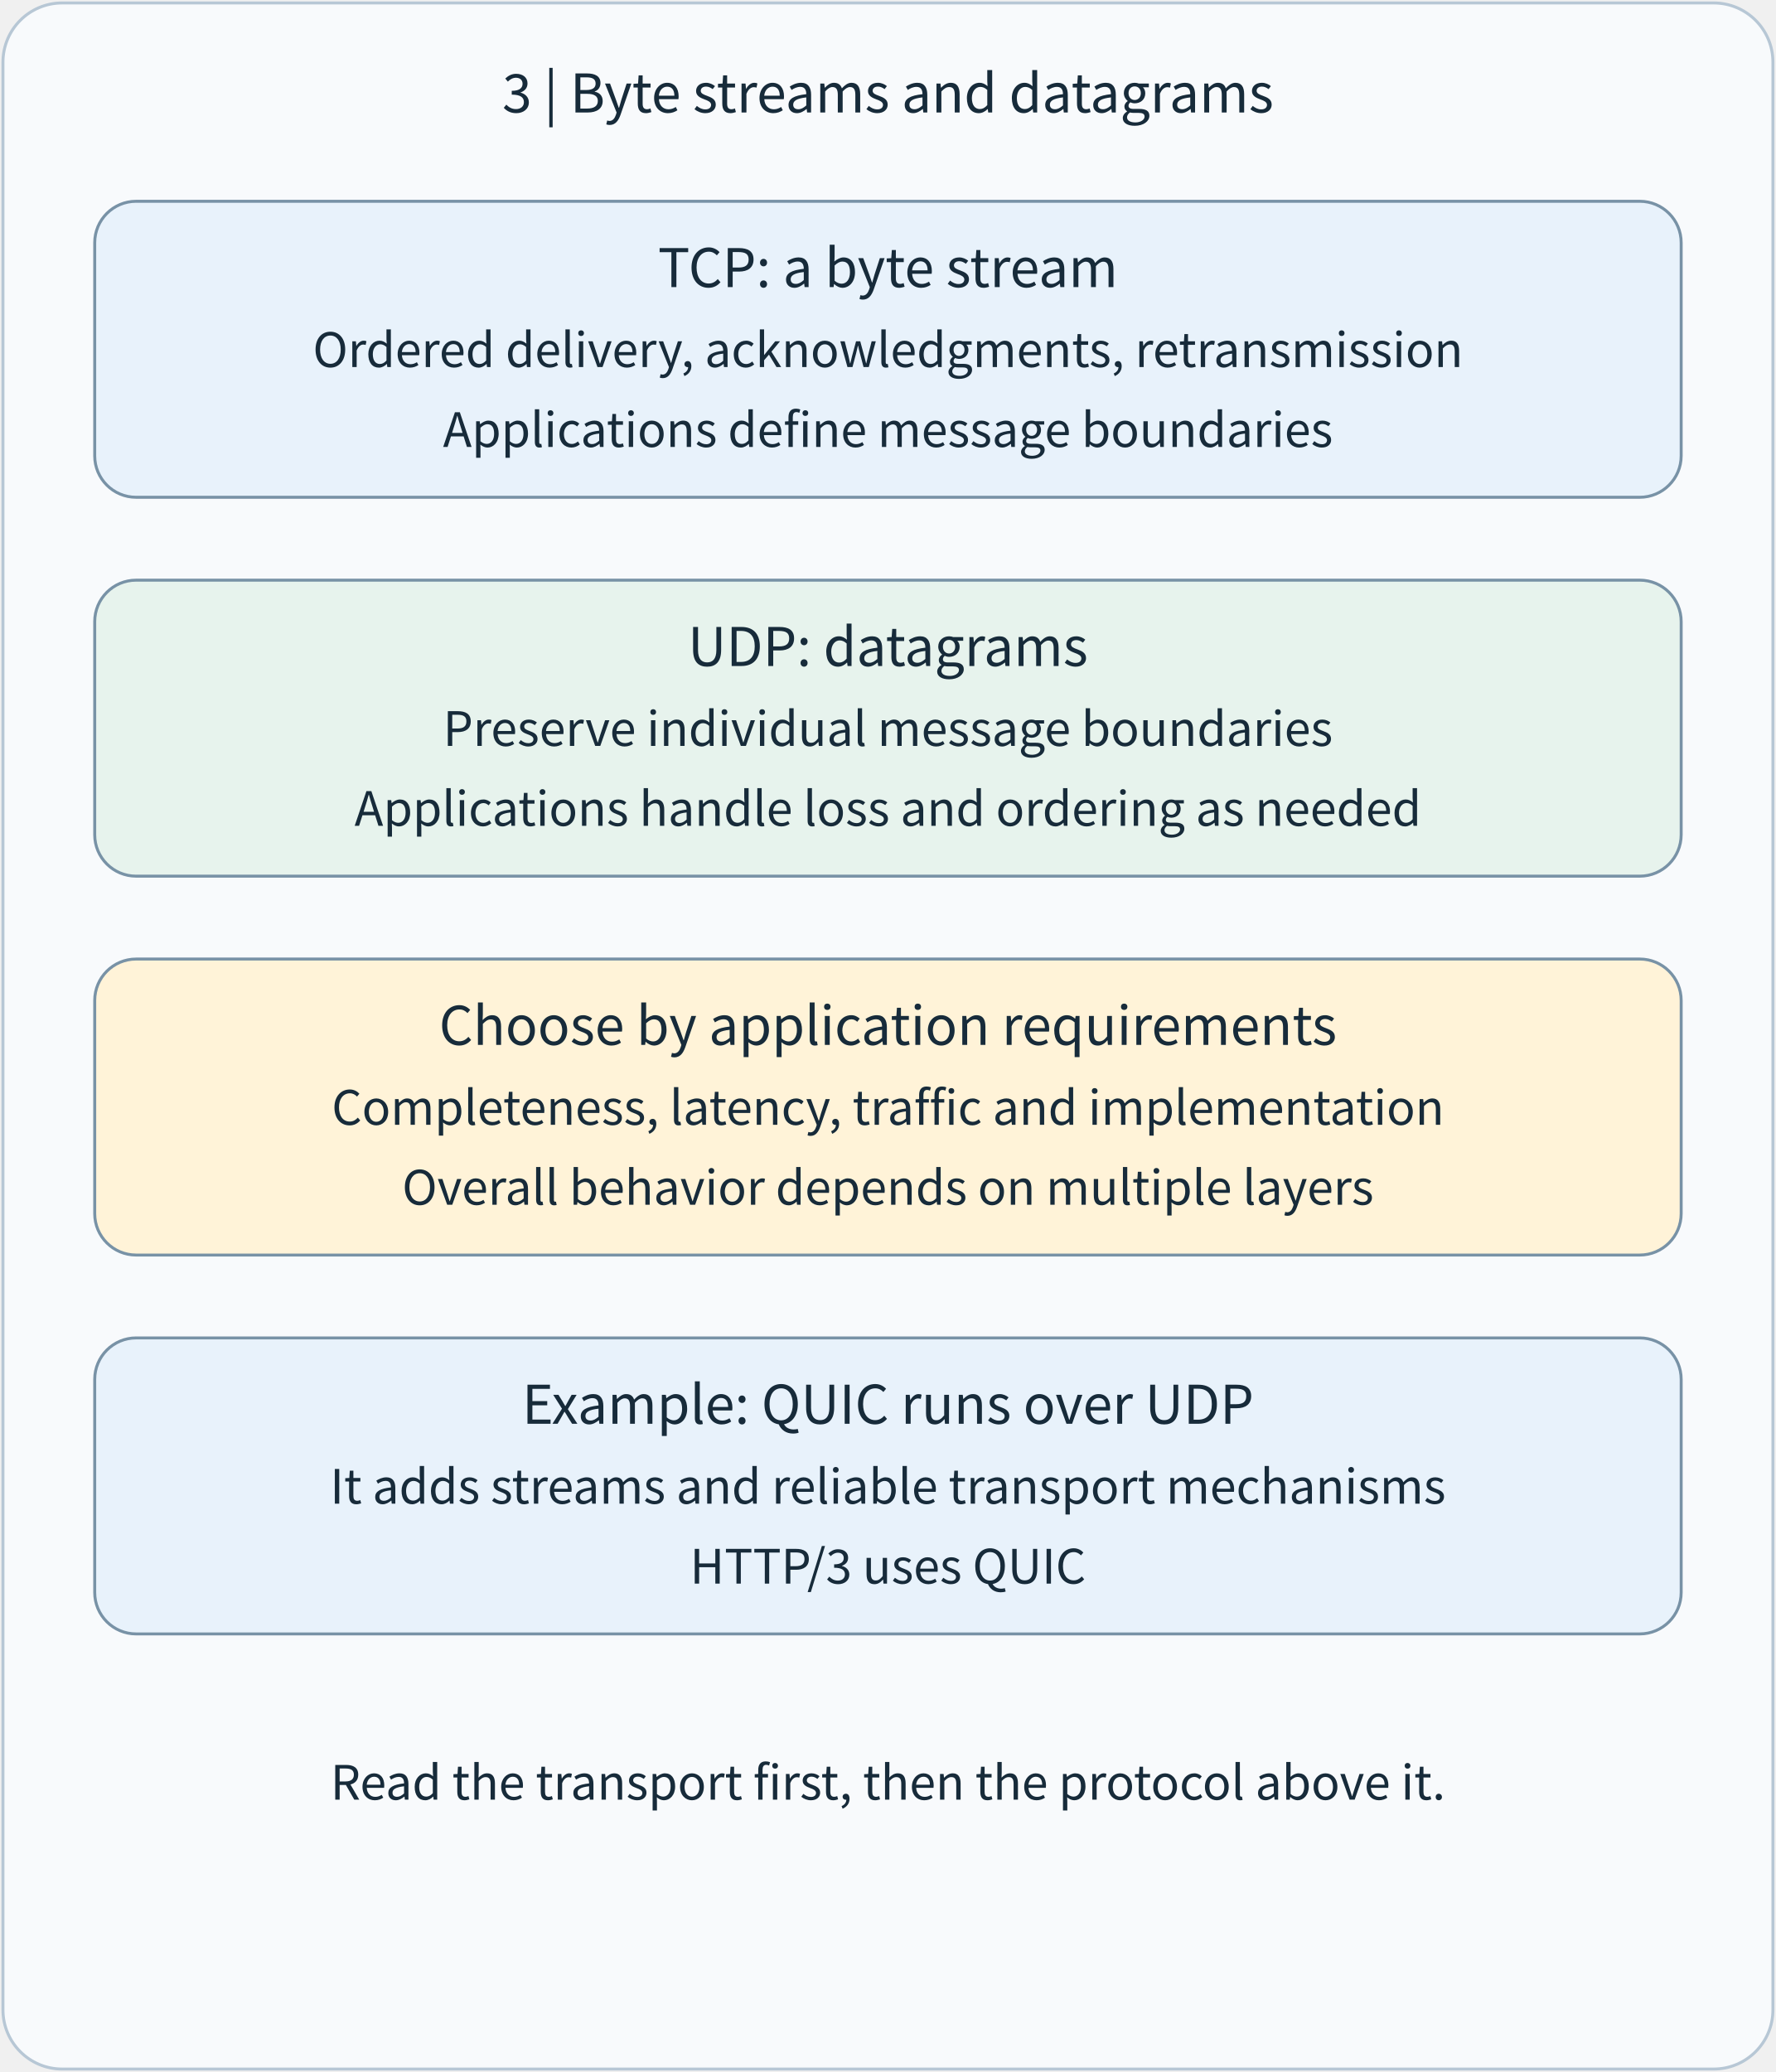
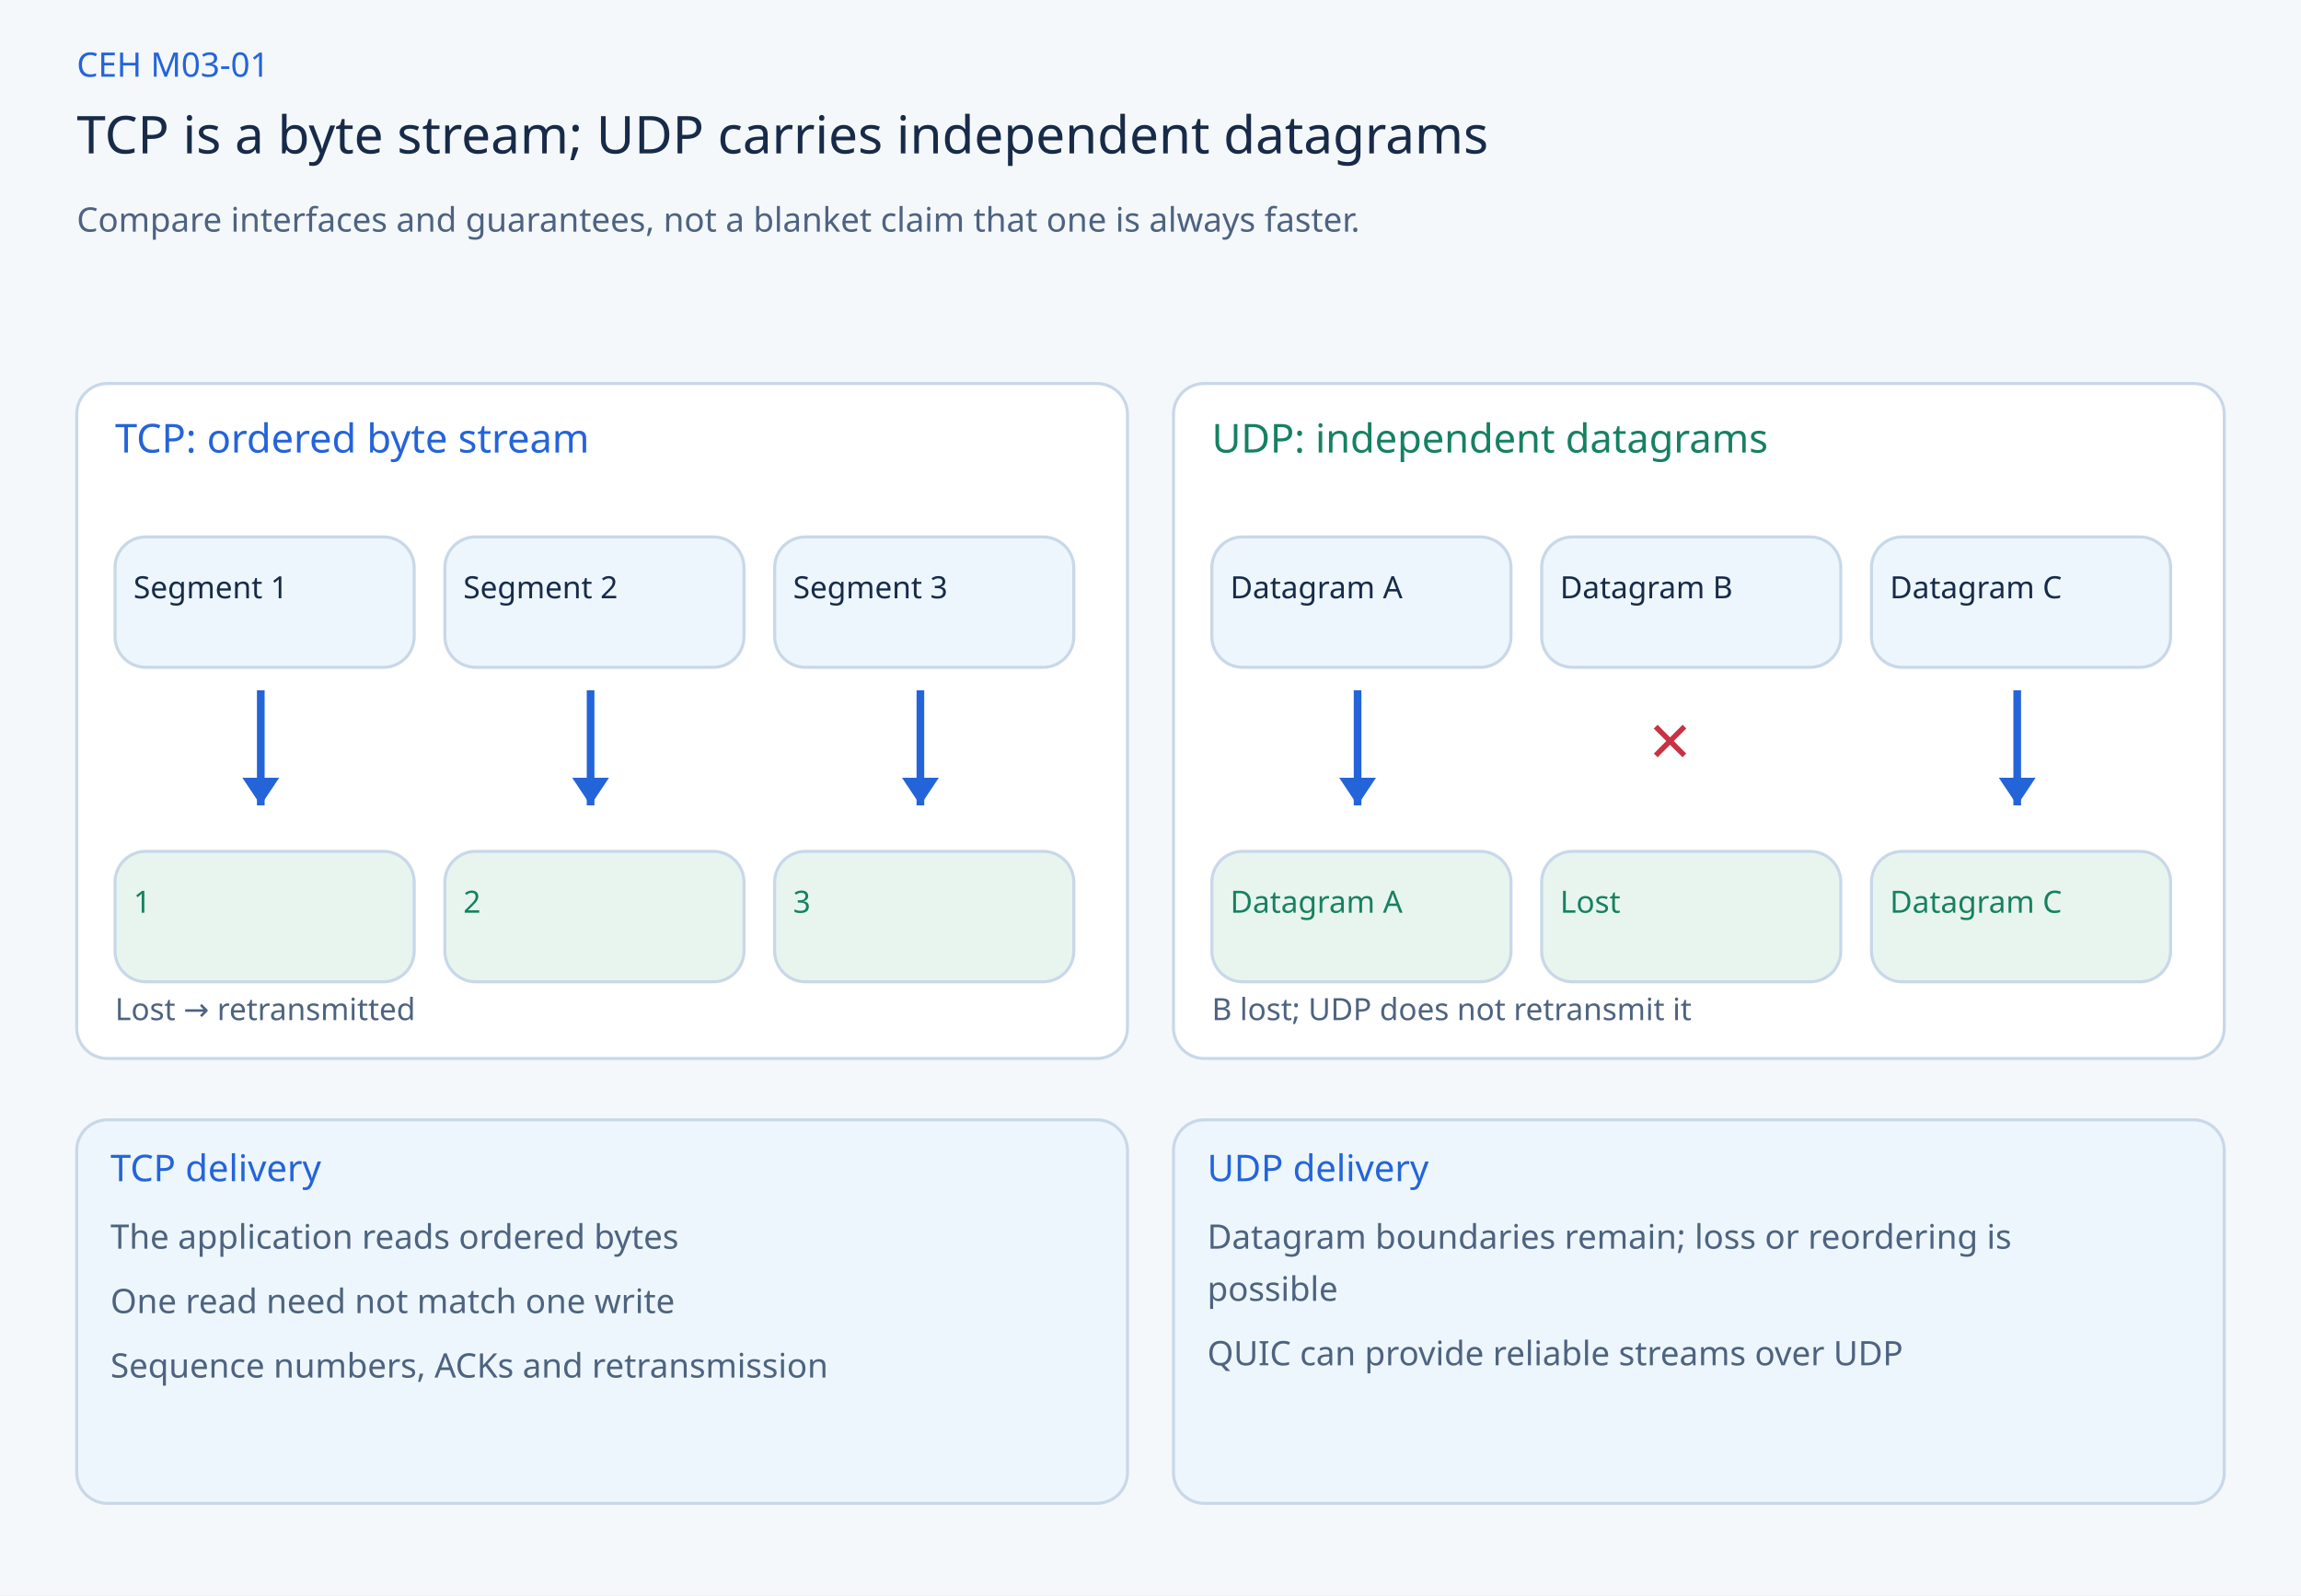
- <svg xmlns="http://www.w3.org/2000/svg" viewBox="0 0 600 700" role="img" aria-labelledby="title desc">
-   <defs>
-     <marker id="arrow" viewBox="0 0 10 10" refX="9" refY="5" markerWidth="7" markerHeight="7" orient="auto">
-       <path d="M 0 0 L 10 5 L 0 10 z" fill="#41617b" />
-     </marker>
-   </defs>
-   <rect x="1" y="1" width="598" height="698" rx="20" fill="#f8fafc" stroke="#b7c7d5" />
-   <text x="300" y="38" text-anchor="middle" font-family="Noto Sans CJK TC,sans-serif" font-size="18" fill="#172b3a">3 | Byte streams and datagrams</text>
-   <rect x="32" y="68" width="536" height="100" rx="14" fill="#e8f2fb" stroke="#7892a6" />
-   <text x="300" y="97" text-anchor="middle" font-family="Noto Sans CJK TC,sans-serif" font-size="18" fill="#172b3a">TCP: a byte stream</text>
-   <text x="300" y="124" text-anchor="middle" font-family="Noto Sans CJK TC,sans-serif" font-size="16" fill="#172b3a">Ordered delivery, acknowledgments, retransmission</text>
-   <text x="300" y="151" text-anchor="middle" font-family="Noto Sans CJK TC,sans-serif" font-size="16" fill="#172b3a">Applications define message boundaries</text>
-   <rect x="32" y="196" width="536" height="100" rx="14" fill="#e7f3ed" stroke="#7892a6" />
-   <text x="300" y="225" text-anchor="middle" font-family="Noto Sans CJK TC,sans-serif" font-size="18" fill="#172b3a">UDP: datagrams</text>
-   <text x="300" y="252" text-anchor="middle" font-family="Noto Sans CJK TC,sans-serif" font-size="16" fill="#172b3a">Preserve individual message boundaries</text>
-   <text x="300" y="279" text-anchor="middle" font-family="Noto Sans CJK TC,sans-serif" font-size="16" fill="#172b3a">Applications handle loss and ordering as needed</text>
-   <rect x="32" y="324" width="536" height="100" rx="14" fill="#fff3d8" stroke="#7892a6" />
-   <text x="300" y="353" text-anchor="middle" font-family="Noto Sans CJK TC,sans-serif" font-size="18" fill="#172b3a">Choose by application requirements</text>
-   <text x="300" y="380" text-anchor="middle" font-family="Noto Sans CJK TC,sans-serif" font-size="16" fill="#172b3a">Completeness, latency, traffic and implementation</text>
-   <text x="300" y="407" text-anchor="middle" font-family="Noto Sans CJK TC,sans-serif" font-size="16" fill="#172b3a">Overall behavior depends on multiple layers</text>
-   <rect x="32" y="452" width="536" height="100" rx="14" fill="#e8f2fb" stroke="#7892a6" />
-   <text x="300" y="481" text-anchor="middle" font-family="Noto Sans CJK TC,sans-serif" font-size="18" fill="#172b3a">Example: QUIC runs over UDP</text>
-   <text x="300" y="508" text-anchor="middle" font-family="Noto Sans CJK TC,sans-serif" font-size="16" fill="#172b3a">It adds streams and reliable transport mechanisms</text>
-   <text x="300" y="535" text-anchor="middle" font-family="Noto Sans CJK TC,sans-serif" font-size="16" fill="#172b3a">HTTP/3 uses QUIC</text>
-   <text x="300" y="608" text-anchor="middle" font-family="Noto Sans CJK TC,sans-serif" font-size="16" fill="#172b3a">Read the transport first, then the protocol above it.</text>
+ <svg xmlns="http://www.w3.org/2000/svg" viewBox="0 0 900 624" role="img" aria-labelledby="title desc">
+   <g transform="scale(0.6)">
+     <rect width="1500" height="1040" fill="#f5f8fb" />
+     <text x="50" y="50" font-size="22" fill="#2464d9" font-family="sans-serif">CEH M03-01</text>
+     <text x="50" y="100" font-size="34" fill="#172b49" font-family="sans-serif">TCP is a byte stream; UDP carries independent datagrams</text>
+     <text x="50" y="151" font-size="22" fill="#4d6380" font-family="sans-serif">Compare interfaces and guarantees, not a blanket claim that one is always faster.</text>
+     <rect x="50" y="250" width="685" height="440" rx="20" fill="#ffffff" stroke="#c9d8e8" stroke-width="2" />
+     <text x="75" y="295" font-size="26" fill="#2464d9" font-family="sans-serif">TCP: ordered byte stream</text>
+     <rect x="75" y="350" width="195" height="85" rx="20" fill="#edf6fc" stroke="#c9d8e8" stroke-width="2" />
+     <text x="87" y="390" font-size="20" fill="#172b49" font-family="sans-serif">Segment 1</text>
+     <path d="M170 450 L170 525" stroke="#2464d9" stroke-width="5" fill="none" />
+     <polygon points="170,525 158,507 182,507" fill="#2464d9" />
+     <rect x="75" y="555" width="195" height="85" rx="20" fill="#e8f5ef" stroke="#c9d8e8" stroke-width="2" />
+     <text x="87" y="595" font-size="20" fill="#168161" font-family="sans-serif">1</text>
+     <rect x="290" y="350" width="195" height="85" rx="20" fill="#edf6fc" stroke="#c9d8e8" stroke-width="2" />
+     <text x="302" y="390" font-size="20" fill="#172b49" font-family="sans-serif">Segment 2</text>
+     <path d="M385 450 L385 525" stroke="#2464d9" stroke-width="5" fill="none" />
+     <polygon points="385,525 373,507 397,507" fill="#2464d9" />
+     <rect x="290" y="555" width="195" height="85" rx="20" fill="#e8f5ef" stroke="#c9d8e8" stroke-width="2" />
+     <text x="302" y="595" font-size="20" fill="#168161" font-family="sans-serif">2</text>
+     <rect x="505" y="350" width="195" height="85" rx="20" fill="#edf6fc" stroke="#c9d8e8" stroke-width="2" />
+     <text x="517" y="390" font-size="20" fill="#172b49" font-family="sans-serif">Segment 3</text>
+     <path d="M600 450 L600 525" stroke="#2464d9" stroke-width="5" fill="none" />
+     <polygon points="600,525 588,507 612,507" fill="#2464d9" />
+     <rect x="505" y="555" width="195" height="85" rx="20" fill="#e8f5ef" stroke="#c9d8e8" stroke-width="2" />
+     <text x="517" y="595" font-size="20" fill="#168161" font-family="sans-serif">3</text>
+     <text x="75" y="665" font-size="20" fill="#4d6380" font-family="sans-serif">Lost → retransmitted</text>
+     <rect x="50" y="730" width="685" height="250" rx="20" fill="#edf6fc" stroke="#c9d8e8" stroke-width="2" />
+     <text x="72" y="770" font-size="24" fill="#2464d9" font-family="sans-serif">TCP delivery</text>
+     <text x="72" y="814" font-size="22" fill="#4d6380" font-family="sans-serif">The application reads ordered bytes</text>
+     <text x="72" y="856" font-size="22" fill="#4d6380" font-family="sans-serif">One read need not match one write</text>
+     <text x="72" y="898" font-size="22" fill="#4d6380" font-family="sans-serif">Sequence numbers, ACKs and retransmission</text>
+     <rect x="765" y="250" width="685" height="440" rx="20" fill="#ffffff" stroke="#c9d8e8" stroke-width="2" />
+     <text x="790" y="295" font-size="26" fill="#168161" font-family="sans-serif">UDP: independent datagrams</text>
+     <rect x="790" y="350" width="195" height="85" rx="20" fill="#edf6fc" stroke="#c9d8e8" stroke-width="2" />
+     <text x="802" y="390" font-size="20" fill="#172b49" font-family="sans-serif">Datagram A</text>
+     <path d="M885 450 L885 525" stroke="#2464d9" stroke-width="5" fill="none" />
+     <polygon points="885,525 873,507 897,507" fill="#2464d9" />
+     <rect x="790" y="555" width="195" height="85" rx="20" fill="#e8f5ef" stroke="#c9d8e8" stroke-width="2" />
+     <text x="802" y="595" font-size="20" fill="#168161" font-family="sans-serif">Datagram A</text>
+     <rect x="1005" y="350" width="195" height="85" rx="20" fill="#edf6fc" stroke="#c9d8e8" stroke-width="2" />
+     <text x="1017" y="390" font-size="20" fill="#172b49" font-family="sans-serif">Datagram B</text>
+     <text x="1075" y="500" font-size="48" fill="#c83243" font-family="sans-serif">×</text>
+     <rect x="1005" y="555" width="195" height="85" rx="20" fill="#e8f5ef" stroke="#c9d8e8" stroke-width="2" />
+     <text x="1017" y="595" font-size="20" fill="#168161" font-family="sans-serif">Lost</text>
+     <rect x="1220" y="350" width="195" height="85" rx="20" fill="#edf6fc" stroke="#c9d8e8" stroke-width="2" />
+     <text x="1232" y="390" font-size="20" fill="#172b49" font-family="sans-serif">Datagram C</text>
+     <path d="M1315 450 L1315 525" stroke="#2464d9" stroke-width="5" fill="none" />
+     <polygon points="1315,525 1303,507 1327,507" fill="#2464d9" />
+     <rect x="1220" y="555" width="195" height="85" rx="20" fill="#e8f5ef" stroke="#c9d8e8" stroke-width="2" />
+     <text x="1232" y="595" font-size="20" fill="#168161" font-family="sans-serif">Datagram C</text>
+     <text x="790" y="665" font-size="20" fill="#4d6380" font-family="sans-serif">B lost; UDP does not retransmit it</text>
+     <rect x="765" y="730" width="685" height="250" rx="20" fill="#edf6fc" stroke="#c9d8e8" stroke-width="2" />
+     <text x="787" y="770" font-size="24" fill="#2464d9" font-family="sans-serif">UDP delivery</text>
+     <text x="787" y="814" font-size="22" fill="#4d6380" font-family="sans-serif">Datagram boundaries remain; loss or reordering is</text>
+     <text x="787" y="848" font-size="22" fill="#4d6380" font-family="sans-serif">possible</text>
+     <text x="787" y="890" font-size="22" fill="#4d6380" font-family="sans-serif">QUIC can provide reliable streams over UDP</text>
+   </g>
</svg>
